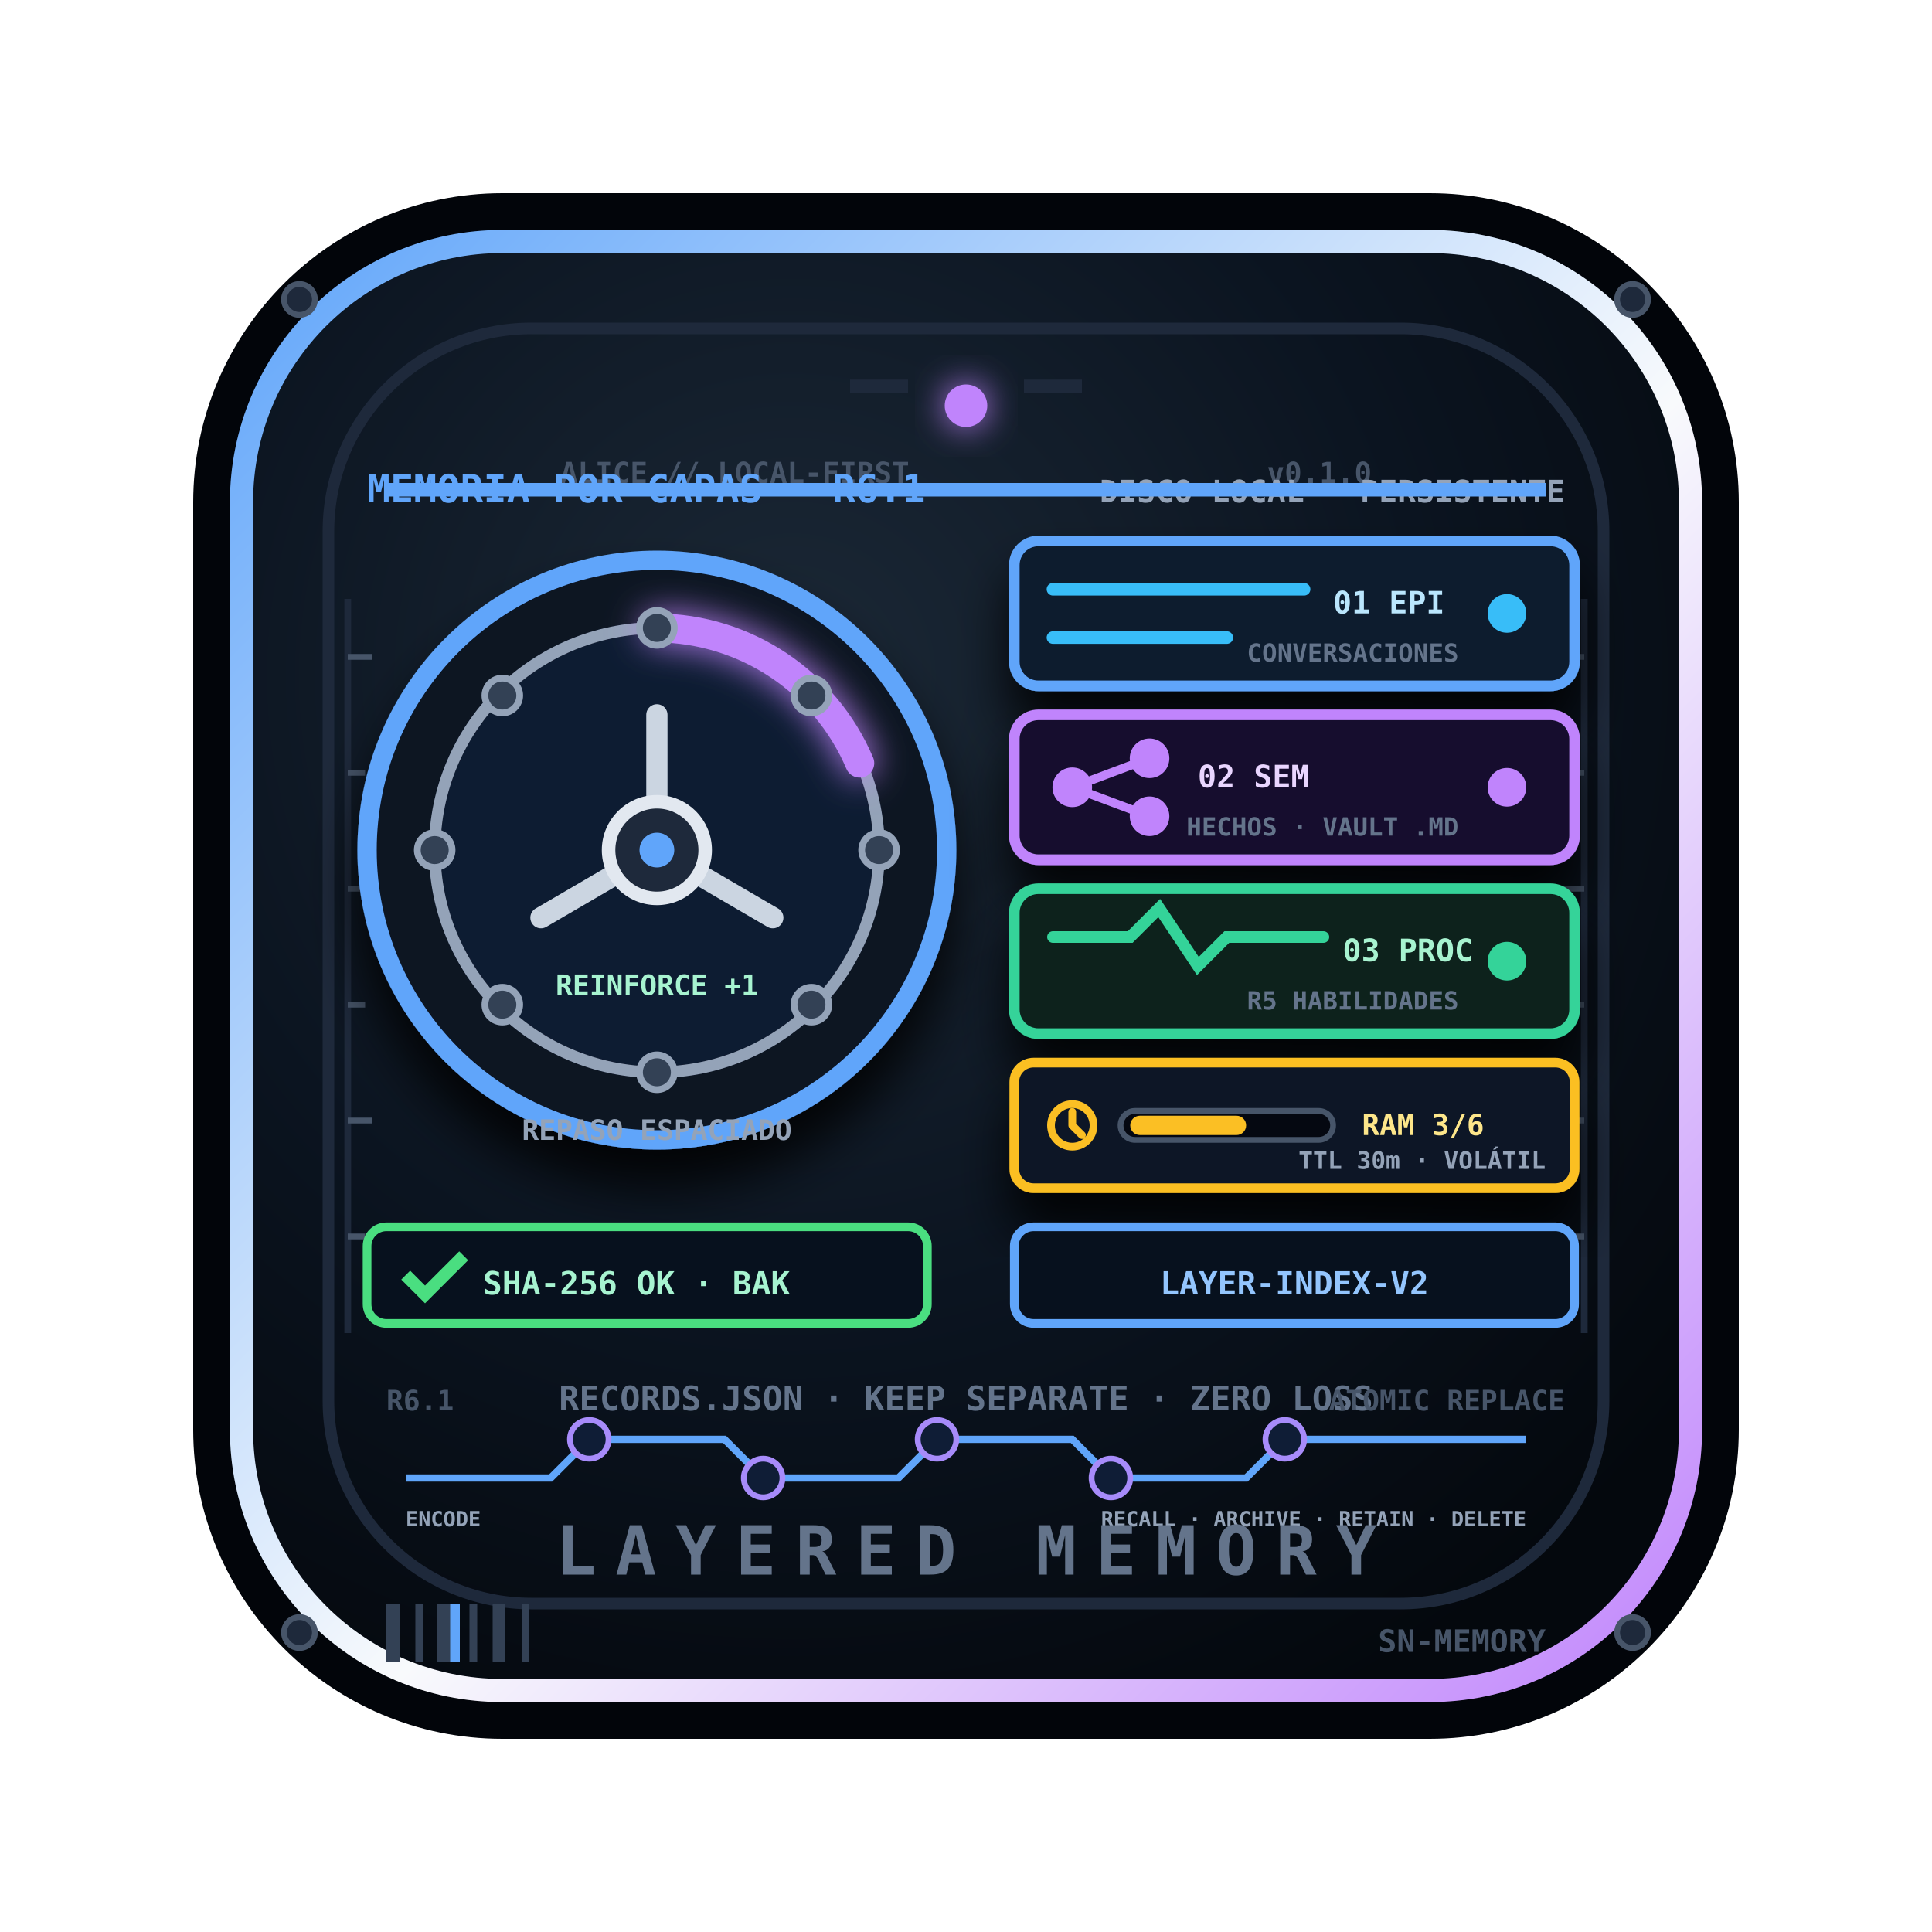
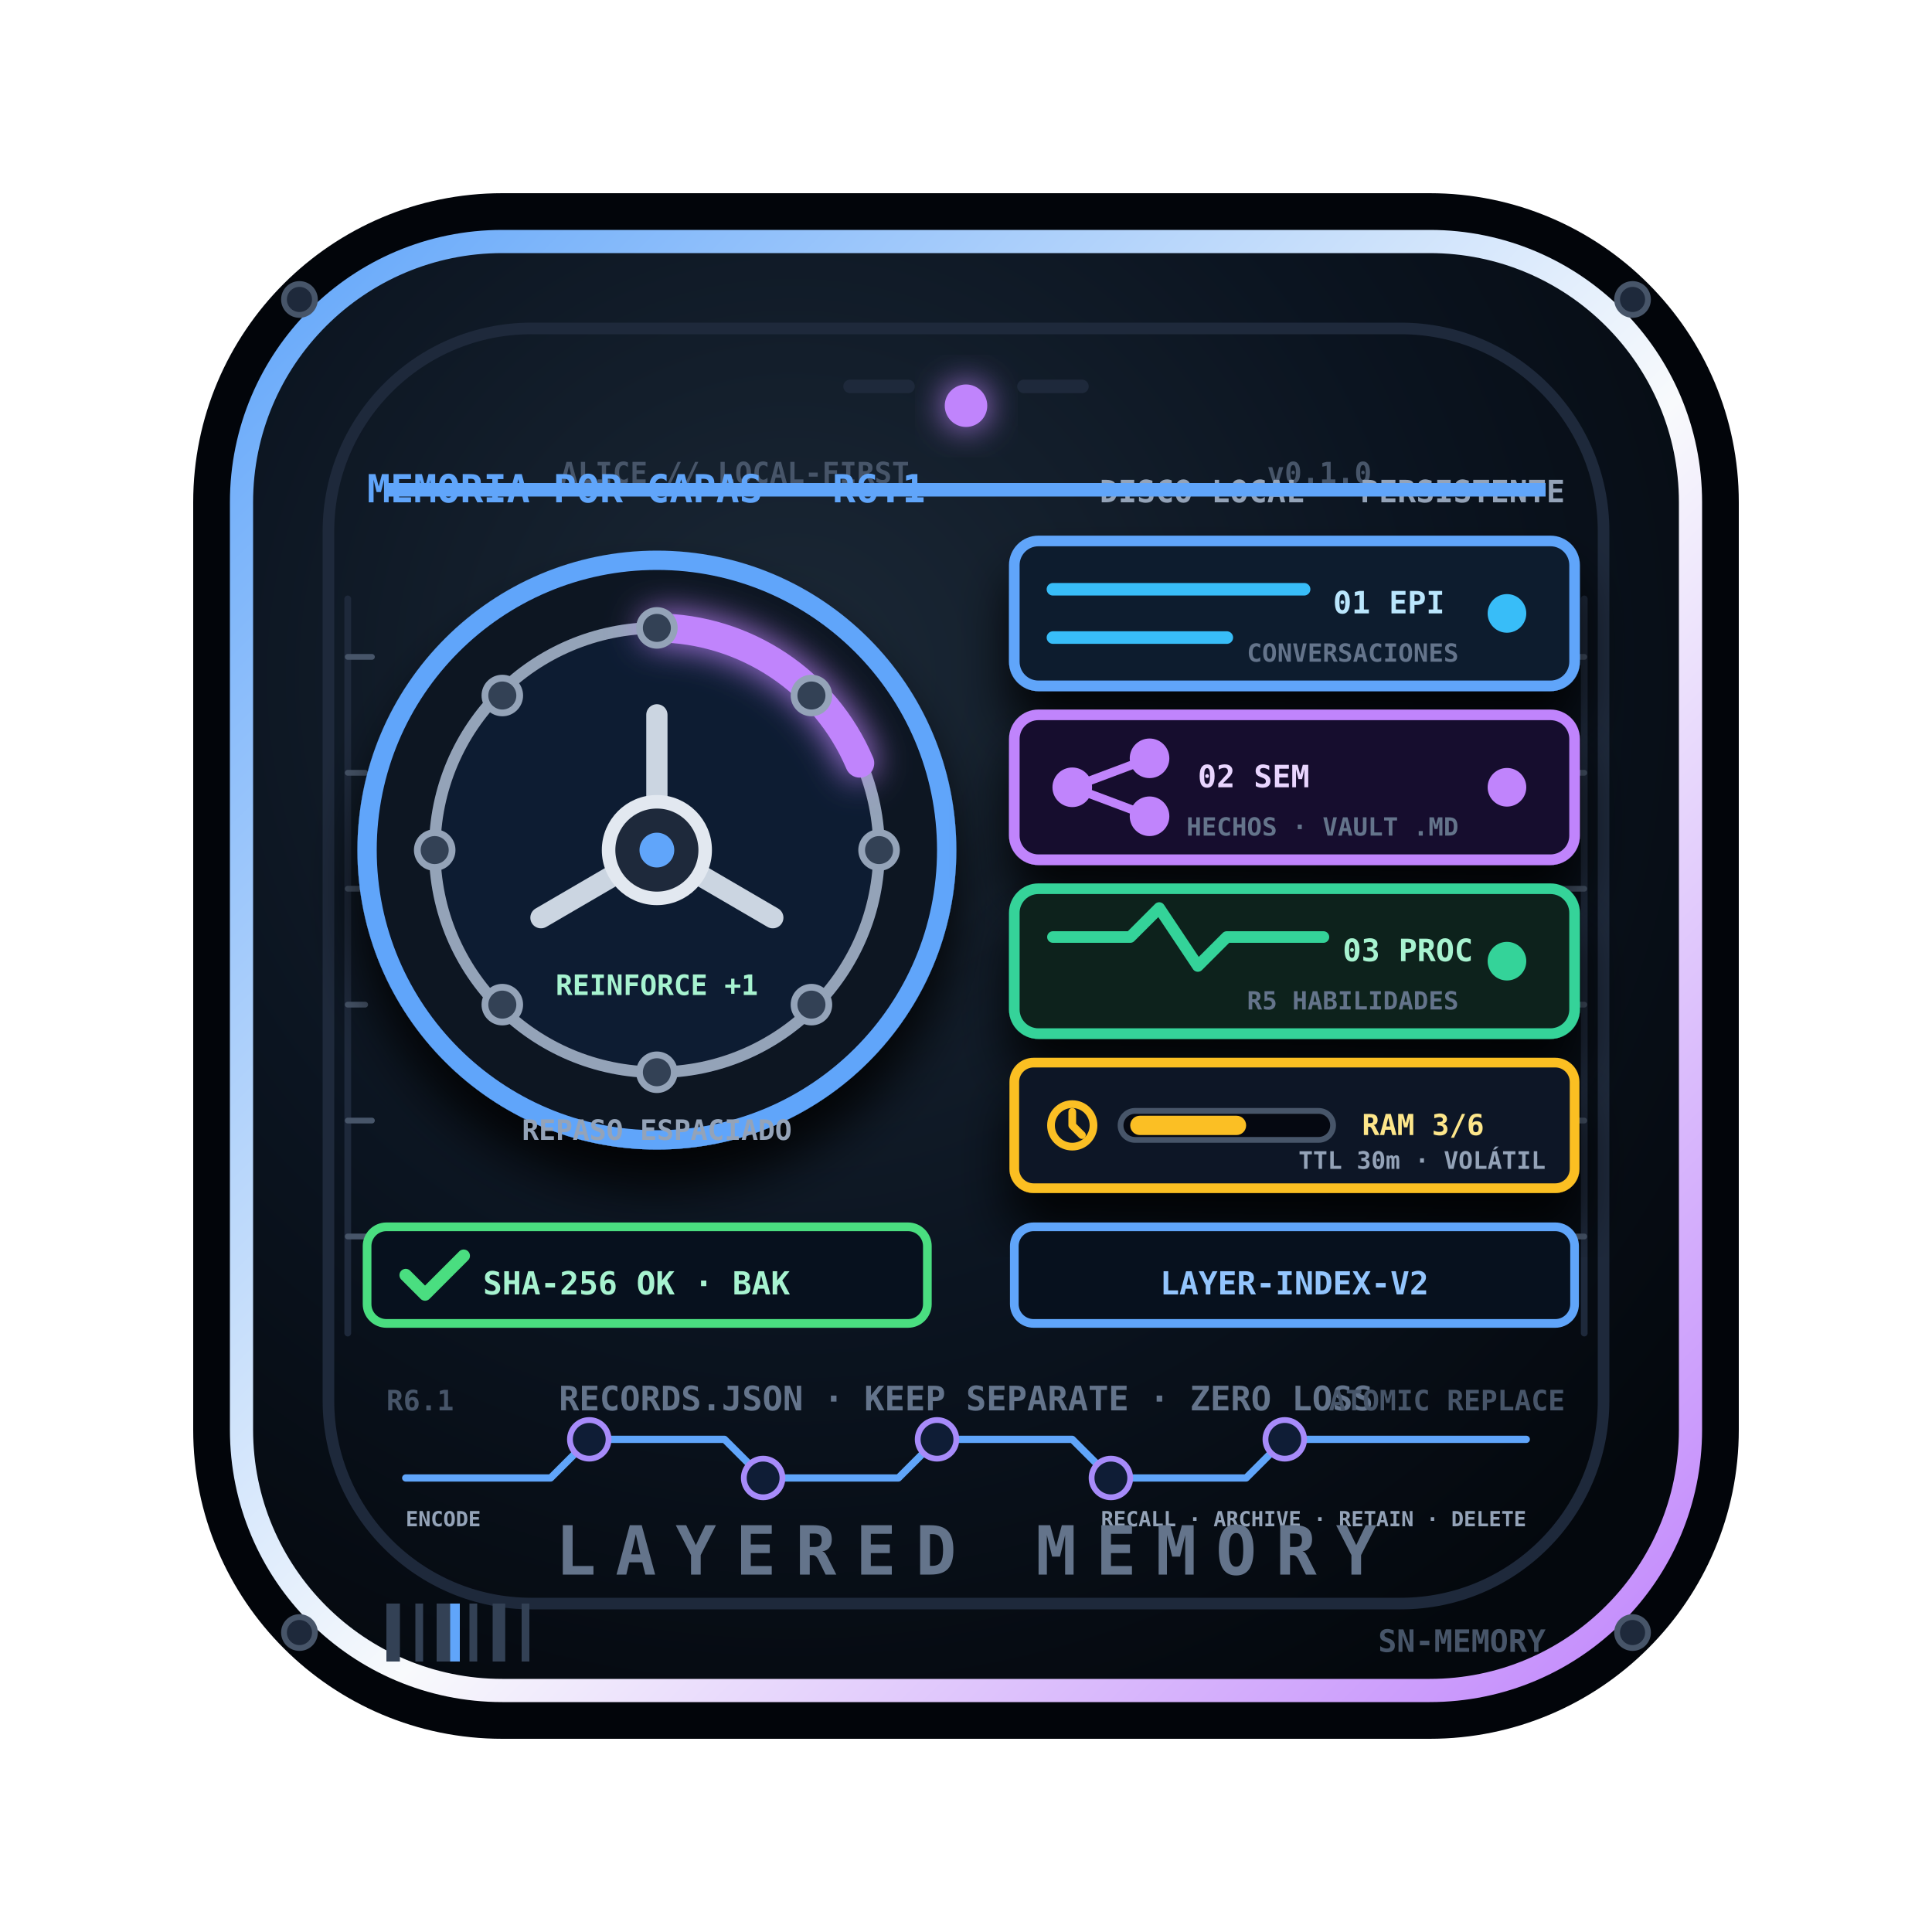
- <svg xmlns="http://www.w3.org/2000/svg" viewBox="0 0 200 200" role="img" aria-label="Memoria">
+ <svg xmlns="http://www.w3.org/2000/svg" viewBox="0 0 200 200" role="img" aria-label="Memoria" shape-rendering="geometricPrecision" text-rendering="geometricPrecision" stroke-linecap="round" stroke-linejoin="round">
  <style>
    .memory-dash{animation:memoryDash 2.8s linear infinite}.memory-blink{animation:memoryBlink 1.6s steps(2,end) infinite}.memory-blink2{animation:memoryBlink 2.3s steps(2,end) .5s infinite}.memory-scan{animation:memoryScan 4.2s ease-in-out infinite}.memory-spin{transform-box:fill-box;transform-origin:50% 50%;animation:memorySpin 16s linear infinite}
    @keyframes memoryDash{to{stroke-dashoffset:-26}}@keyframes memoryBlink{50%{opacity:.25}}
    @keyframes memoryScan{0%,100%{y:50px;opacity:.06}50%{y:140px;opacity:.4}}
    @keyframes memorySpin{to{transform:rotate(360deg)}}
    @media(prefers-reduced-motion:reduce){.memory-dash,.memory-blink,.memory-blink2,.memory-scan,.memory-spin{animation:none}}
  </style>
  <defs>
    <radialGradient id="memory-plate" cx="38%" cy="30%" r="80%">
      <stop stop-color="#1b2836" />
      <stop offset=".55" stop-color="#0b1420" />
      <stop offset="1" stop-color="#04080d" />
    </radialGradient>
    <linearGradient id="memory-ga" x1="0" y1="0" x2="1" y2="1">
      <stop stop-color="#60a5fa" />
      <stop offset=".55" stop-color="#f8fafc" />
      <stop offset="1" stop-color="#c084fc" />
    </linearGradient>
    <linearGradient id="memory-gb" x1="0" x2="1">
      <stop stop-color="#c084fc" />
      <stop offset="1" stop-color="#60a5fa" />
    </linearGradient>
    <linearGradient id="memory-metal" x1="0" y1="0" x2="1" y2="1">
      <stop stop-color="#94a3b8" />
      <stop offset=".35" stop-color="#334155" />
      <stop offset=".7" stop-color="#111827" />
      <stop offset="1" stop-color="#020617" />
    </linearGradient>
    <linearGradient id="memory-screen-bg" x1="0" y1="0" x2="0" y2="1">
      <stop stop-color="#06121d" />
      <stop offset="1" stop-color="#02070e" />
    </linearGradient>
    <radialGradient id="memory-halo">
      <stop stop-color="#fff" />
      <stop offset=".2" stop-color="#60a5fa" />
      <stop offset=".7" stop-color="#c084fc" />
      <stop offset="1" stop-color="#07111d" />
    </radialGradient>
    <filter id="memory-shadow" x="-45%" y="-45%" width="190%" height="200%">
      <feDropShadow dx="0" dy="4" stdDeviation="2.6" flood-color="#000" flood-opacity=".85" />
    </filter>
    <filter id="memory-glow" x="-70%" y="-70%" width="240%" height="240%">
      <feGaussianBlur stdDeviation="1.8" result="b" />
      <feMerge>
        <feMergeNode in="b" />
        <feMergeNode in="SourceGraphic" />
      </feMerge>
    </filter>
  </defs>
  <rect x="20" y="20" width="160" height="160" rx="32" fill="#02050a" />
  <rect x="25" y="25" width="150" height="150" rx="27" fill="url(#memory-plate)" stroke="url(#memory-ga)" stroke-width="2.4" />
  <rect x="34" y="34" width="132" height="132" rx="21" fill="none" stroke="#1e293b" stroke-width="1.2" />
  <g fill="#1e293b" stroke="#475569" stroke-width=".6">
    <circle cx="31" cy="31" r="1.6" />
    <circle cx="169" cy="31" r="1.6" />
    <circle cx="31" cy="169" r="1.6" />
    <circle cx="169" cy="169" r="1.6" />
  </g>
  <path d="M88 40h6M106 40h6" stroke="#1e293b" stroke-width="1.4" />
  <g font-family="Consolas,monospace" font-weight="900">
    <text x="58" y="50" fill="#475569" font-size="3">ALICE // LOCAL-FIRST</text>
    <text x="142" y="50" fill="#475569" font-size="3" text-anchor="end">v0.1.0</text>
  </g>
  <path d="M36 62v76M164 62v76" stroke="#1e293b" stroke-width=".7" />
  <path d="M36 68h2.5M36 80h1.8M36 92h2.5M36 104h1.8M36 116h2.5M36 128h1.8M164 68h-2.5M164 80h-1.8M164 92h-2.5M164 104h-1.8M164 116h-2.5M164 128h-1.8" stroke="#475569" stroke-width=".6" />
  <circle class="memory-blink" cx="100" cy="42" r="2.2" fill="#c084fc" filter="url(#memory-glow)" />
  <g font-family="Consolas,monospace" font-weight="900">
    <text x="38" y="52" fill="#60a5fa" font-size="4">MEMORIA POR CAPAS · R6.1</text>
    <text x="162" y="52" fill="#94a3b8" font-size="3.2" text-anchor="end">DISCO LOCAL · PERSISTENTE</text>
  </g>
  <g filter="url(#memory-shadow)">
    <circle cx="68" cy="88" r="30" fill="#0b1424" stroke="#60a5fa" stroke-width="2" />
    <circle cx="68" cy="88" r="23" fill="#111c30" stroke="#94a3b8" stroke-width="1.2" />
  </g>
  <path d="M68 65a23 23 0 0 1 21 14" fill="none" stroke="#c084fc" stroke-width="3" stroke-linecap="round" filter="url(#memory-glow)" />
  <g stroke="#cbd5e1" stroke-width="2.2" stroke-linecap="round">
    <path d="M68 88V74M68 88l12 7M68 88l-12 7" />
  </g>
  <circle cx="68" cy="88" r="5" fill="#1e293b" stroke="#e2e8f0" stroke-width="1.4" />
  <circle class="memory-blink" cx="68" cy="88" r="1.8" fill="#60a5fa" />
  <g fill="#334155" stroke="#94a3b8" stroke-width=".7">
    <circle cx="68" cy="65" r="1.8" />
    <circle cx="84" cy="72" r="1.8" />
    <circle cx="91" cy="88" r="1.8" />
    <circle cx="84" cy="104" r="1.8" />
    <circle cx="68" cy="111" r="1.8" />
    <circle cx="52" cy="104" r="1.8" />
    <circle cx="45" cy="88" r="1.8" />
    <circle cx="52" cy="72" r="1.8" />
  </g>
  <g font-family="Consolas,monospace" font-weight="900" font-size="2.9">
    <text x="68" y="103" fill="#a7f3d0" text-anchor="middle">REINFORCE +1</text>
    <text x="68" y="118" fill="#94a3b8" text-anchor="middle">REPASO ESPACIADO</text>
  </g>
  <g filter="url(#memory-shadow)">
    <rect x="105" y="56" width="58" height="15" rx="2.5" fill="#0c1a2e" stroke="#60a5fa" stroke-width="1.1" />
  </g>
  <path d="M109 61h26M109 66h18" stroke="#38bdf8" stroke-width="1.3" stroke-linecap="round" />
  <circle cx="156" cy="63.5" r="2" fill="#38bdf8" class="memory-blink" />
  <g font-family="Consolas,monospace" font-weight="900" font-size="3.2">
    <text x="138" y="63.5" fill="#bae6fd">01 EPI</text>
    <text x="151" y="68.5" fill="#64748b" font-size="2.6" text-anchor="end">CONVERSACIONES</text>
  </g>
  <g filter="url(#memory-shadow)">
    <rect x="105" y="74" width="58" height="15" rx="2.5" fill="#14112e" stroke="#c084fc" stroke-width="1.1" />
  </g>
  <g stroke="#c084fc" stroke-width=".9" fill="none">
    <circle cx="111" cy="81.5" r="1.6" fill="#c084fc" />
    <circle cx="119" cy="78.5" r="1.6" fill="#c084fc" />
    <circle cx="119" cy="84.5" r="1.6" fill="#c084fc" />
    <path d="M111 81.5l8-3m-8 3l8 3" />
  </g>
  <circle cx="156" cy="81.5" r="2" fill="#c084fc" class="memory-blink2" />
  <g font-family="Consolas,monospace" font-weight="900" font-size="3.2">
    <text x="124" y="81.5" fill="#e9d5ff">02 SEM</text>
    <text x="151" y="86.5" fill="#64748b" font-size="2.6" text-anchor="end">HECHOS · VAULT .MD</text>
  </g>
  <g filter="url(#memory-shadow)">
    <rect x="105" y="92" width="58" height="15" rx="2.5" fill="#0c231e" stroke="#34d399" stroke-width="1.1" />
  </g>
  <path d="M109 97h8l3-3 4 6 3-3h10" fill="none" stroke="#34d399" stroke-width="1.2" stroke-linecap="round" />
  <circle cx="156" cy="99.5" r="2" fill="#34d399" />
  <g font-family="Consolas,monospace" font-weight="900" font-size="3.2">
    <text x="139" y="99.5" fill="#a7f3d0">03 PROC</text>
    <text x="151" y="104.5" fill="#64748b" font-size="2.6" text-anchor="end">R5 HABILIDADES</text>
  </g>
  <g filter="url(#memory-shadow)">
    <rect x="105" y="110" width="58" height="13" rx="2" fill="#111827" stroke="#fbbf24" stroke-width="1" />
  </g>
  <circle cx="111" cy="116.5" r="2.2" fill="none" stroke="#fbbf24" stroke-width=".8" />
  <path d="M111 116.5v-1.4m0 1.4 1 1" stroke="#fbbf24" stroke-width=".8" stroke-linecap="round" />
  <rect x="116" y="115" width="22" height="3" rx="1.5" fill="#050811" stroke="#475569" stroke-width=".6" />
  <rect x="117" y="115.5" width="12" height="2" rx="1" fill="#fbbf24" />
  <g font-family="Consolas,monospace" font-weight="900" font-size="3">
    <text x="141" y="117.5" fill="#fde68a">RAM 3/6</text>
    <text x="160" y="121" fill="#94a3b8" font-size="2.5" text-anchor="end">TTL 30m · VOLÁTIL</text>
  </g>
  <g font-family="Consolas,monospace" font-weight="900" font-size="3.3">
    <rect x="38" y="127" width="58" height="10" rx="2" fill="#07111e" stroke="#4ade80" stroke-width=".9" />
    <path d="m42 132 2 2 4-4" fill="none" stroke="#4ade80" stroke-width="1.3" />
    <text x="50" y="134" fill="#a7f3d0">SHA-256 OK · BAK</text>
    <rect x="105" y="127" width="58" height="10" rx="2" fill="#07111e" stroke="#60a5fa" stroke-width=".9" />
    <text x="134" y="134" fill="#93c5fd" text-anchor="middle">LAYER-INDEX-V2</text>
  </g>
  <g font-family="Consolas,monospace" font-weight="900">
    <text x="100" y="146" fill="#64748b" font-size="3.5" text-anchor="middle">RECORDS.JSON · KEEP SEPARATE · ZERO LOSS</text>
    <text x="40" y="146" fill="#475569" font-size="2.9">R6.1</text>
    <text x="162" y="146" fill="#475569" font-size="2.9" text-anchor="end">ATOMIC REPLACE</text>
  </g>
  <g aria-label="Ciclo de memoria gobernado" font-family="Consolas,monospace" font-weight="900">
    <path d="M42 153h15l4-4h14l4 4h14l4-4h14l4 4h14l4-4h25" fill="none" stroke="#60a5fa" stroke-width=".75" />
    <g fill="#0f1d36" stroke="#a78bfa" stroke-width=".6">
      <circle cx="61" cy="149" r="2" />
      <circle cx="79" cy="153" r="2" />
      <circle cx="97" cy="149" r="2" />
      <circle cx="115" cy="153" r="2" />
      <circle cx="133" cy="149" r="2" />
    </g>
    <text x="42" y="158" fill="#94a3b8" font-size="2.15">ENCODE</text>
    <text x="158" y="158" fill="#94a3b8" font-size="2.15" text-anchor="end">RECALL · ARCHIVE · RETAIN · DELETE</text>
  </g>
  <rect class="memory-scan" x="40" y="50" width="120" height="1.4" fill="#60a5fa" />
  <g fill="#334155">
    <rect x="40" y="166" width="1.4" height="6" />
    <rect x="43" y="166" width=".8" height="6" />
    <rect x="45.2" y="166" width="1.8" height="6" />
    <rect x="48.6" y="166" width=".8" height="6" />
    <rect x="51" y="166" width="1.3" height="6" />
    <rect x="54" y="166" width=".8" height="6" />
  </g>
  <rect x="46.6" y="166" width="1" height="6" fill="#60a5fa" />
  <g font-family="Consolas,monospace" font-weight="900">
    <text x="160" y="171" fill="#475569" font-size="3.2" text-anchor="end">SN-MEMORY</text>
  </g>
  <g font-family="Consolas,monospace" font-weight="900">
    <text x="100" y="163" fill="#64748b" font-size="7" text-anchor="middle" letter-spacing="2">LAYERED MEMORY</text>
  </g>
</svg>
